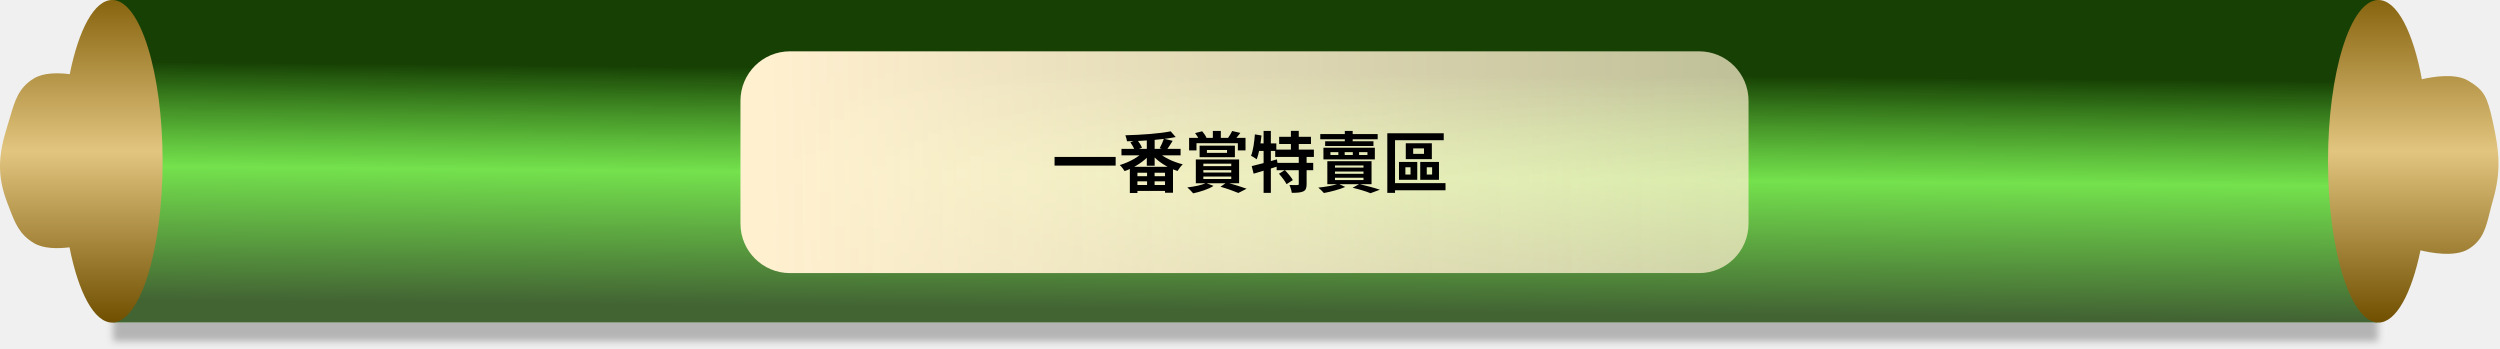
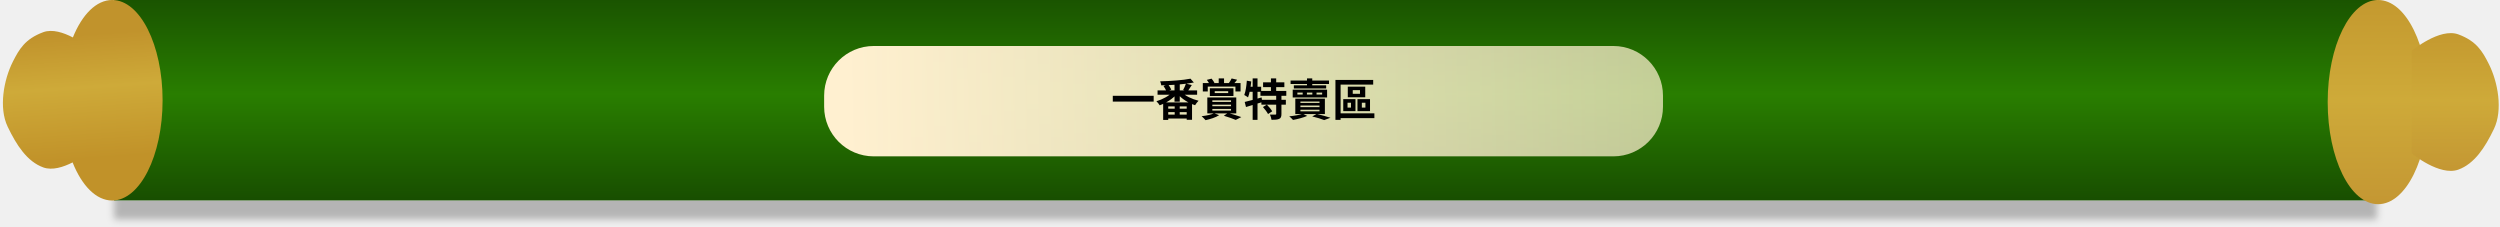
- <svg xmlns="http://www.w3.org/2000/svg" width="1364" height="190" viewBox="0 0 1364 190" fill="none">
-   <g filter="url(#filter0_d_955_7629)">
-     <rect width="1235.34" height="176" transform="translate(61.7671)" fill="url(#paint0_linear_955_7629)" />
-     <rect x="404" y="28" width="550" height="121" rx="27" fill="url(#paint1_linear_955_7629)" />
+ <svg xmlns="http://www.w3.org/2000/svg" width="1359" height="123" viewBox="0 0 1359 123" fill="none">
+   <g filter="url(#filter0_d_1088_6859)">
+     <rect width="1230" height="109" transform="translate(62)" fill="url(#paint0_linear_1088_6859)" />
+     <g clip-path="url(#clip0_1088_6859)">
+       <rect x="448" y="25" width="456" height="60" rx="27" fill="url(#paint1_linear_1088_6859)" />
+     </g>
  </g>
-   <path fill-rule="evenodd" clip-rule="evenodd" d="M61.206 176C76.401 176 88.72 136.601 88.72 88C88.72 39.399 76.401 0 61.206 0C51.484 0 42.94 16.125 38.046 40.467C31.644 39.663 23.841 39.603 18.64 42.705C10.226 47.723 8.142 54.837 5.572 63.613C5.124 65.141 4.662 66.721 4.149 68.348C-0.872 84.265 -1.871 95.519 4.149 111.085C4.446 111.853 4.732 112.604 5.012 113.34C8.193 121.685 10.588 127.969 18.64 132.705C23.824 135.755 31.555 135.718 37.927 134.937C42.801 159.612 51.405 176 61.206 176Z" fill="url(#paint2_linear_955_7629)" />
-   <path fill-rule="evenodd" clip-rule="evenodd" d="M1320.62 136.575C1315.69 160.335 1307.25 176 1297.67 176C1282.48 176 1270.16 136.601 1270.16 88C1270.16 39.399 1282.48 0 1297.67 0C1307.76 0 1316.58 17.358 1321.37 43.245C1327 41.93 1339.45 39.746 1346.6 44C1355.27 49.162 1357 52.5 1360 66.101C1363.67 82.761 1364.77 93.407 1360 109.788C1359.37 111.95 1358.85 114.035 1358.36 116.034C1356.28 124.402 1354.58 131.266 1346.6 136C1339.11 140.442 1325.82 137.846 1320.62 136.575Z" fill="url(#paint3_linear_955_7629)" />
-   <path d="M575.368 85.62H608.704V90.336H575.368V85.62ZM611.872 81.228H644.128V84.756H611.872V81.228ZM625.696 75.108H629.98V90.408H625.696V75.108ZM638.728 71.652L641.464 74.784C634.156 76.26 623.716 76.944 614.896 77.088C614.788 76.152 614.356 74.676 613.996 73.812C622.708 73.596 632.788 72.876 638.728 71.652ZM624.22 82.452L627.712 84C624.364 87.996 618.856 91.524 613.6 93.36C613.024 92.388 611.836 90.84 610.936 90.048C615.976 88.572 621.412 85.62 624.22 82.452ZM631.42 82.56C634.336 85.656 639.988 88.356 645.316 89.652C644.344 90.516 643.12 92.208 642.472 93.288C637.072 91.596 631.492 88.068 628.144 83.964L631.42 82.56ZM635.02 75.684L639.808 76.836C638.62 78.78 637.36 80.688 636.424 81.984L632.716 80.868C633.544 79.392 634.516 77.232 635.02 75.684ZM616.732 77.628L620.44 76.26C621.448 77.556 622.6 79.356 623.068 80.58L619.18 82.092C618.748 80.904 617.704 78.996 616.732 77.628ZM616.444 91.02H639.988V105.168H635.632V94.26H620.584V105.312H616.444V91.02ZM618.064 96.132H638.008V98.94H618.064V96.132ZM618.064 100.92H638.008V104.16H618.064V100.92ZM625.84 93H629.944V103.116H625.84V93ZM661.732 71.436H666.088V77.34H661.732V71.436ZM648.772 75.216H679.552V82.056H675.376V78.132H652.804V82.056H648.772V75.216ZM658.492 81.84V83.388H669.472V81.84H658.492ZM654.496 79.464H673.756V85.764H654.496V79.464ZM652.048 72.624L655.9 71.616C656.8 72.624 657.772 74.064 658.276 75.072L654.316 76.332C653.92 75.324 652.912 73.74 652.048 72.624ZM672.28 71.472L676.744 72.516C675.628 74.064 674.404 75.432 673.468 76.368L669.94 75.36C670.732 74.244 671.776 72.624 672.28 71.472ZM656.548 92.82V94.116H671.776V92.82H656.548ZM656.548 96.312V97.68H671.776V96.312H656.548ZM656.548 89.292V90.624H671.776V89.292H656.548ZM652.444 86.988H676.06V99.984H652.444V86.988ZM657.952 99.84L662.092 101.424C659.356 103.26 654.748 104.664 651.004 105.492C650.248 104.592 648.7 102.972 647.8 102.252C651.58 101.82 655.792 100.992 657.952 99.84ZM665.908 101.892L669.256 99.552C673.036 100.596 677.536 102 680.164 102.972L675.628 105.276C673.468 104.34 669.652 102.972 665.908 101.892ZM697.912 74.64H715.264V78.564H697.912V74.64ZM695.752 81.624H716.848V85.62H695.752V81.624ZM696.544 88.86H716.488V92.856H696.544V88.86ZM704.32 71.4H708.604V83.82H704.32V71.4ZM708.604 85.188H712.888V100.416C712.888 102.612 712.456 103.8 711.016 104.448C709.576 105.096 707.524 105.204 704.788 105.204C704.644 103.944 704.068 102.108 703.492 100.92C705.256 100.992 707.236 100.992 707.848 100.956C708.424 100.956 708.604 100.848 708.604 100.344V85.188ZM697.804 94.8L701.008 92.82C702.592 94.404 704.5 96.672 705.364 98.256L701.944 100.488C701.188 98.904 699.352 96.528 697.804 94.8ZM682.936 90.624C686.464 89.832 691.72 88.356 696.688 86.952L697.264 90.732C692.728 92.172 687.796 93.648 683.98 94.764L682.936 90.624ZM689.416 71.436H693.376V105.24H689.416V71.436ZM684.664 73.308L688.264 73.92C687.796 78.672 686.932 83.676 685.636 86.916C684.988 86.376 683.44 85.404 682.576 84.972C683.728 82.056 684.34 77.556 684.664 73.308ZM685.636 78.24H696.364V82.344H684.844L685.636 78.24ZM720.34 73.164H751.66V75.972H720.34V73.164ZM723.004 77.088H749.356V79.644H723.004V77.088ZM741.508 82.992V84.576H746.08V82.992H741.508ZM733.66 82.992V84.576H738.088V82.992H733.66ZM725.884 82.992V84.576H730.204V82.992H725.884ZM722.068 80.616H750.112V86.952H722.068V80.616ZM733.732 71.436H738.016V78.42H733.732V71.436ZM728.368 93.576V94.836H743.92V93.576H728.368ZM728.368 96.96V98.256H743.92V96.96H728.368ZM728.368 90.264V91.452H743.92V90.264H728.368ZM724.192 87.96H748.312V100.488H724.192V87.96ZM737.98 102.432L741.652 100.416C745.54 101.352 750.148 102.576 752.848 103.512L747.736 105.42C745.648 104.52 741.904 103.368 737.98 102.432ZM730.276 100.272L733.948 102C730.852 103.368 726.028 104.628 722.32 105.312C721.6 104.484 720.196 103.044 719.26 102.36C723.184 101.964 727.684 101.208 730.276 100.272ZM771.028 80.976V83.964H776.932V80.976H771.028ZM766.996 78.168H781.216V86.808H766.996V78.168ZM766.78 91.272V95.232H769.588V91.272H766.78ZM763.288 88.356H773.26V98.112H763.288V88.356ZM778.444 91.272V95.232H781.36V91.272H778.444ZM774.88 88.356H785.104V98.112H774.88V88.356ZM756.916 72.696H787.696V76.476H761.128V105.24H756.916V72.696ZM759.652 99.912H788.668V103.8H759.652V99.912Z" fill="black" />
+   <path fill-rule="evenodd" clip-rule="evenodd" d="M60.973 109C76.111 109 88.383 84.6 88.383 54.5C88.383 24.401 76.111 0 60.973 0C52.337 0 44.634 7.941 39.61 20.352C34.603 17.739 28.453 15.664 23.5 17.5C13.659 21.149 10.447 26.706 7 33.5C1.999 43.358 -0.734 58.594 4.133 68.797C9 79 14.773 87.808 23.5 91C28.417 92.798 34.49 90.817 39.462 88.281C44.482 100.902 52.252 109 60.973 109Z" fill="url(#paint2_linear_1088_6859)" />
+   <path d="M1320.15 55.5C1320.15 86.152 1307.88 111 1292.74 111C1277.6 111 1265.33 86.152 1265.33 55.5C1265.33 24.848 1277.6 0 1292.74 0C1307.88 0 1320.15 24.848 1320.15 55.5Z" fill="url(#paint3_linear_1088_6859)" />
+   <path d="M1311 27.647C1311 27.647 1326.22 14.929 1336.38 18.698C1346.23 22.347 1349.44 27.905 1352.88 34.699C1357.89 44.556 1360.62 59.793 1355.75 69.996C1350.88 80.198 1345.11 89.007 1336.38 92.198C1326.18 95.93 1311 83.385 1311 83.385V27.647Z" fill="url(#paint4_linear_1088_6859)" />
+   <path d="M604.912 52.08H627.136V55.224H604.912V52.08ZM629.248 49.152H650.752V51.504H629.248V49.152ZM638.464 45.072H641.32V55.272H638.464V45.072ZM647.152 42.768L648.976 44.856C644.104 45.84 637.144 46.296 631.264 46.392C631.192 45.768 630.904 44.784 630.664 44.208C636.472 44.064 643.192 43.584 647.152 42.768ZM637.48 49.968L639.808 51C637.576 53.664 633.904 56.016 630.4 57.24C630.016 56.592 629.224 55.56 628.624 55.032C631.984 54.048 635.608 52.08 637.48 49.968ZM642.28 50.04C644.224 52.104 647.992 53.904 651.544 54.768C650.896 55.344 650.08 56.472 649.648 57.192C646.048 56.064 642.328 53.712 640.096 50.976L642.28 50.04ZM644.68 45.456L647.872 46.224C647.08 47.52 646.24 48.792 645.616 49.656L643.144 48.912C643.696 47.928 644.344 46.488 644.68 45.456ZM632.488 46.752L634.96 45.84C635.632 46.704 636.4 47.904 636.712 48.72L634.12 49.728C633.832 48.936 633.136 47.664 632.488 46.752ZM632.296 55.68H647.992V65.112H645.088V57.84H635.056V65.208H632.296V55.68ZM633.376 59.088H646.672V60.96H633.376V59.088ZM633.376 62.28H646.672V64.44H633.376V62.28ZM638.56 57H641.296V63.744H638.56V57ZM662.488 42.624H665.392V46.56H662.488V42.624ZM653.848 45.144H674.368V49.704H671.584V47.088H656.536V49.704H653.848V45.144ZM660.328 49.56V50.592H667.648V49.56H660.328ZM657.664 47.976H670.504V52.176H657.664V47.976ZM656.032 43.416L658.6 42.744C659.2 43.416 659.848 44.376 660.184 45.048L657.544 45.888C657.28 45.216 656.608 44.16 656.032 43.416ZM669.52 42.648L672.496 43.344C671.752 44.376 670.936 45.288 670.312 45.912L667.96 45.24C668.488 44.496 669.184 43.416 669.52 42.648ZM659.032 56.88V57.744H669.184V56.88H659.032ZM659.032 59.208V60.12H669.184V59.208H659.032ZM659.032 54.528V55.416H669.184V54.528H659.032ZM656.296 52.992H672.04V61.656H656.296V52.992ZM659.968 61.56L662.728 62.616C660.904 63.84 657.832 64.776 655.336 65.328C654.832 64.728 653.8 63.648 653.2 63.168C655.72 62.88 658.528 62.328 659.968 61.56ZM665.272 62.928L667.504 61.368C670.024 62.064 673.024 63 674.776 63.648L671.752 65.184C670.312 64.56 667.768 63.648 665.272 62.928ZM686.608 44.76H698.176V47.376H686.608V44.76ZM685.168 49.416H699.232V52.08H685.168V49.416ZM685.696 54.24H698.992V56.904H685.696V54.24ZM690.88 42.6H693.736V50.88H690.88V42.6ZM693.736 51.792H696.592V61.944C696.592 63.408 696.304 64.2 695.344 64.632C694.384 65.064 693.016 65.136 691.192 65.136C691.096 64.296 690.712 63.072 690.328 62.28C691.504 62.328 692.824 62.328 693.232 62.304C693.616 62.304 693.736 62.232 693.736 61.896V51.792ZM686.536 58.2L688.672 56.88C689.728 57.936 691 59.448 691.576 60.504L689.296 61.992C688.792 60.936 687.568 59.352 686.536 58.2ZM676.624 55.416C678.976 54.888 682.48 53.904 685.792 52.968L686.176 55.488C683.152 56.448 679.864 57.432 677.32 58.176L676.624 55.416ZM680.944 42.624H683.584V65.16H680.944V42.624ZM677.776 43.872L680.176 44.28C679.864 47.448 679.288 50.784 678.424 52.944C677.992 52.584 676.96 51.936 676.384 51.648C677.152 49.704 677.56 46.704 677.776 43.872ZM678.424 47.16H685.576V49.896H677.896L678.424 47.16ZM701.56 43.776H722.44V45.648H701.56V43.776ZM703.336 46.392H720.904V48.096H703.336V46.392ZM715.672 50.328V51.384H718.72V50.328H715.672ZM710.44 50.328V51.384H713.392V50.328H710.44ZM705.256 50.328V51.384H708.136V50.328H705.256ZM702.712 48.744H721.408V52.968H702.712V48.744ZM710.488 42.624H713.344V47.28H710.488V42.624ZM706.912 57.384V58.224H717.28V57.384H706.912ZM706.912 59.64V60.504H717.28V59.64H706.912ZM706.912 55.176V55.968H717.28V55.176H706.912ZM704.128 53.64H720.208V61.992H704.128V53.64ZM713.32 63.288L715.768 61.944C718.36 62.568 721.432 63.384 723.232 64.008L719.824 65.28C718.432 64.68 715.936 63.912 713.32 63.288ZM708.184 61.848L710.632 63C708.568 63.912 705.352 64.752 702.88 65.208C702.4 64.656 701.464 63.696 700.84 63.24C703.456 62.976 706.456 62.472 708.184 61.848ZM735.352 48.984V50.976H739.288V48.984H735.352ZM732.664 47.112H742.144V52.872H732.664V47.112ZM732.52 55.848V58.488H734.392V55.848H732.52ZM730.192 53.904H736.84V60.408H730.192V53.904ZM740.296 55.848V58.488H742.24V55.848H740.296ZM737.92 53.904H744.736V60.408H737.92V53.904ZM725.944 43.464H746.464V45.984H728.752V65.16H725.944V43.464ZM727.768 61.608H747.112V64.2H727.768V61.608Z" fill="black" />
  <defs>
-     <filter id="filter0_d_955_7629" x="57.767" y="0" width="1243.34" height="190" filterUnits="userSpaceOnUse" color-interpolation-filters="sRGB">
+     <filter id="filter0_d_1088_6859" x="58" y="0" width="1238" height="123" filterUnits="userSpaceOnUse" color-interpolation-filters="sRGB">
      <feFlood flood-opacity="0" result="BackgroundImageFix" />
      <feColorMatrix in="SourceAlpha" type="matrix" values="0 0 0 0 0 0 0 0 0 0 0 0 0 0 0 0 0 0 127 0" result="hardAlpha" />
      <feOffset dy="10" />
      <feGaussianBlur stdDeviation="2" />
      <feComposite in2="hardAlpha" operator="out" />
      <feColorMatrix type="matrix" values="0 0 0 0 0 0 0 0 0 0 0 0 0 0 0 0 0 0 0.25 0" />
-       <feBlend mode="normal" in2="BackgroundImageFix" result="effect1_dropShadow_955_7629" />
-       <feBlend mode="normal" in="SourceGraphic" in2="effect1_dropShadow_955_7629" result="shape" />
+       <feBlend mode="normal" in2="BackgroundImageFix" result="effect1_dropShadow_1088_6859" />
+       <feBlend mode="normal" in="SourceGraphic" in2="effect1_dropShadow_1088_6859" result="shape" />
    </filter>
-     <linearGradient id="paint0_linear_955_7629" x1="161.233" y1="166.5" x2="162.733" y2="-1.96851e-06" gradientUnits="userSpaceOnUse">
-       <stop offset="0.009" stop-color="#174104" stop-opacity="0.8" />
-       <stop offset="0.447" stop-color="#55DE24" stop-opacity="0.8" />
-       <stop offset="0.789" stop-color="#174104" />
+     <linearGradient id="paint0_linear_1088_6859" x1="615" y1="0" x2="615" y2="109" gradientUnits="userSpaceOnUse">
+       <stop stop-color="#1A5400" />
+       <stop offset="0.47" stop-color="#297E00" />
+       <stop offset="1" stop-color="#184E00" />
    </linearGradient>
-     <linearGradient id="paint1_linear_955_7629" x1="419" y1="106.5" x2="963" y2="101" gradientUnits="userSpaceOnUse">
+     <linearGradient id="paint1_linear_1088_6859" x1="460.436" y1="63.926" x2="911.379" y2="56.303" gradientUnits="userSpaceOnUse">
      <stop stop-color="#FFF0D0" />
      <stop offset="1" stop-color="#FFF0D0" stop-opacity="0.72" />
    </linearGradient>
-     <linearGradient id="paint2_linear_955_7629" x1="44.36" y1="0" x2="44.36" y2="176" gradientUnits="userSpaceOnUse">
-       <stop stop-color="#87640F" />
-       <stop offset="0.469" stop-color="#E2C57F" />
-       <stop offset="1" stop-color="#704F00" />
+     <linearGradient id="paint2_linear_1088_6859" x1="33.5" y1="19.5" x2="38.081" y2="86.989" gradientUnits="userSpaceOnUse">
+       <stop stop-color="#C1932C" />
+       <stop offset="0.424" stop-color="#CEAA39" />
+       <stop offset="1" stop-color="#C19229" />
    </linearGradient>
-     <linearGradient id="paint3_linear_955_7629" x1="1316.67" y1="0" x2="1316.67" y2="176" gradientUnits="userSpaceOnUse">
-       <stop stop-color="#87640F" />
-       <stop offset="0.469" stop-color="#E2C57F" />
-       <stop offset="1" stop-color="#704F00" />
+     <linearGradient id="paint3_linear_1088_6859" x1="1292.74" y1="0" x2="1292.74" y2="111" gradientUnits="userSpaceOnUse">
+       <stop stop-color="#C4992F" />
+       <stop offset="0.49" stop-color="#CEAA39" />
+       <stop offset="1" stop-color="#C49733" />
    </linearGradient>
+     <linearGradient id="paint4_linear_1088_6859" x1="1334.65" y1="18" x2="1334.65" y2="92.892" gradientUnits="userSpaceOnUse">
+       <stop stop-color="#C4992F" />
+       <stop offset="0.49" stop-color="#CEAA39" />
+       <stop offset="1" stop-color="#C49733" />
+     </linearGradient>
+     <clipPath id="clip0_1088_6859">
+       <rect x="448" y="25" width="456" height="60" rx="27" fill="white" />
+     </clipPath>
  </defs>
</svg>
